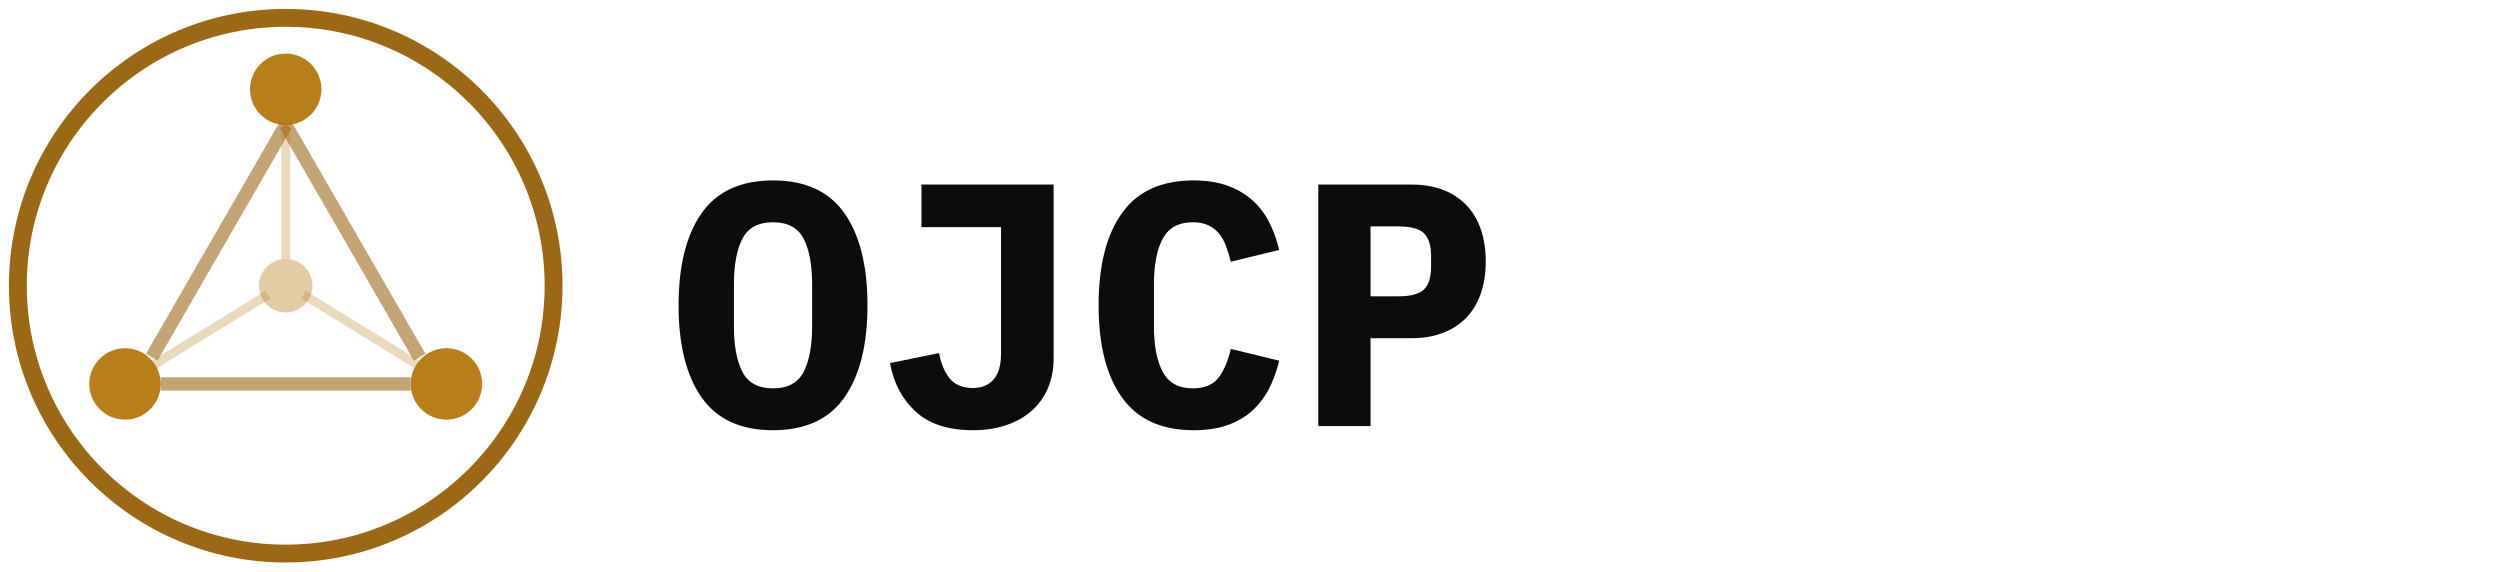
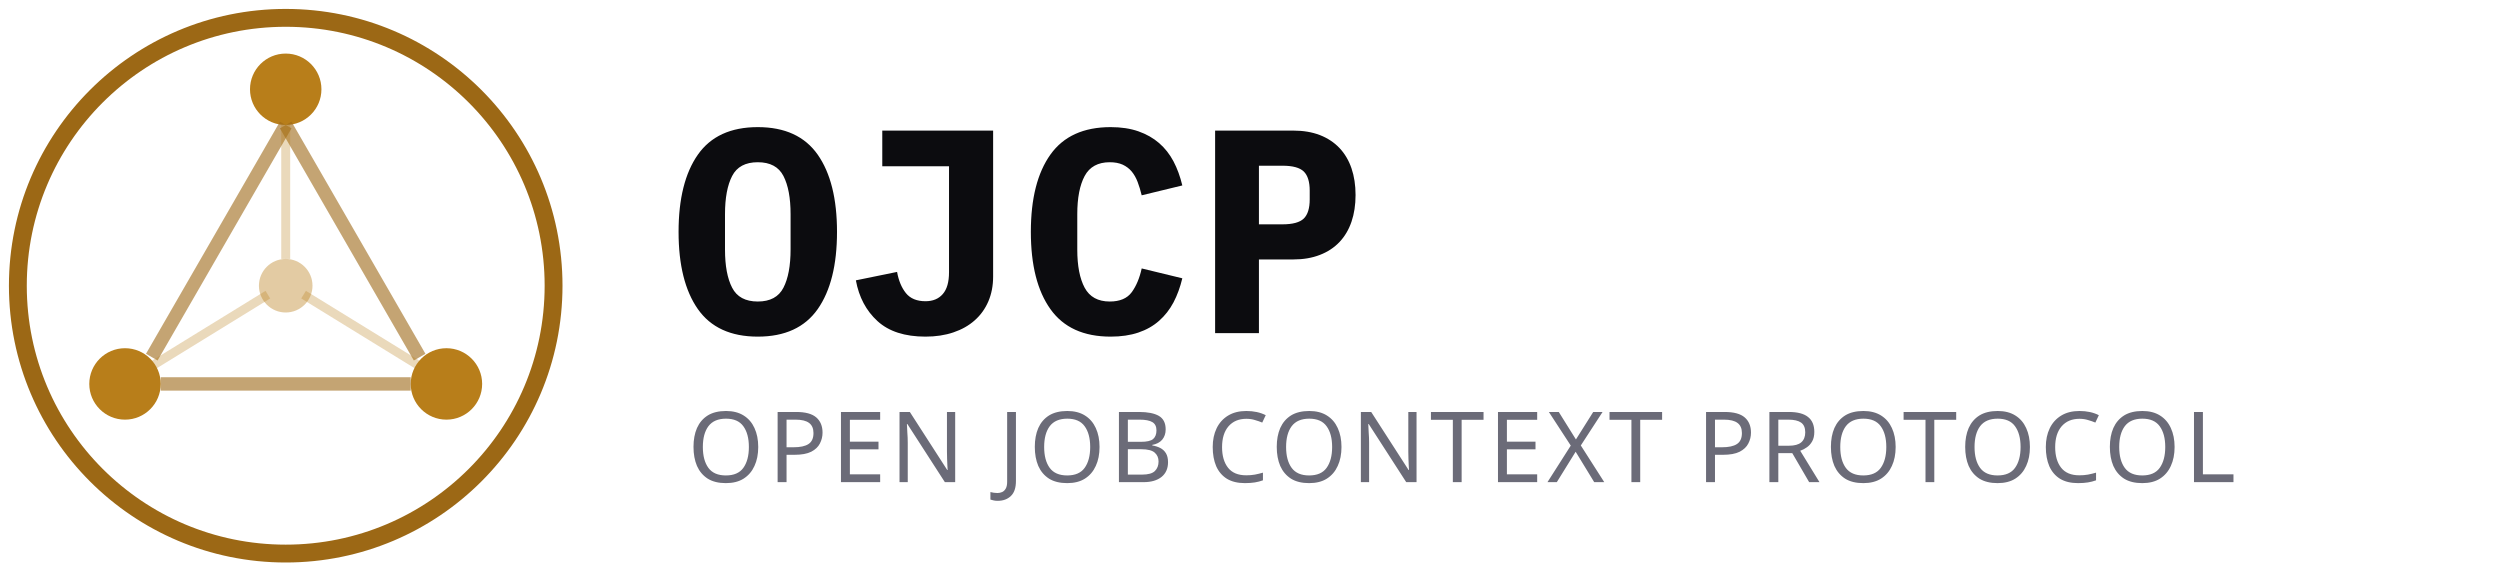
<svg xmlns="http://www.w3.org/2000/svg" width="280" height="64" viewBox="0 0 280 64" fill="none">
-   <g transform="translate(0, 0)">
+   <g>
    <circle cx="32" cy="32" r="30" stroke="#9c6815" stroke-width="2" fill="none" />
    <circle cx="32" cy="10" r="4" fill="#b87e1a" />
    <circle cx="14" cy="43" r="4" fill="#b87e1a" />
    <circle cx="50" cy="43" r="4" fill="#b87e1a" />
    <line x1="32" y1="14" x2="17" y2="40" stroke="#9c6815" stroke-width="1.5" opacity="0.6" />
    <line x1="32" y1="14" x2="47" y2="40" stroke="#9c6815" stroke-width="1.5" opacity="0.6" />
    <line x1="18" y1="43" x2="46" y2="43" stroke="#9c6815" stroke-width="1.5" opacity="0.6" />
    <circle cx="32" cy="32" r="3" fill="#b87e1a" opacity="0.4" />
    <line x1="32" y1="14" x2="32" y2="29" stroke="#b87e1a" stroke-width="1" opacity="0.3" />
    <line x1="17" y1="41" x2="30" y2="33" stroke="#b87e1a" stroke-width="1" opacity="0.3" />
    <line x1="47" y1="41" x2="34" y2="33" stroke="#b87e1a" stroke-width="1" opacity="0.3" />
  </g>
-   <g transform="translate(76, 8) scale(0.775)" fill="#0c0c0f">
+   <g transform="translate(76, 4) scale(0.65)" fill="#0c0c0f">
    <path d="M13.65 51.85Q6.65 51.85 3.32 47.10Q0 42.35 0 33.80Q0 25.25 3.32 20.50Q6.65 15.75 13.65 15.75Q20.65 15.75 23.98 20.50Q27.30 25.25 27.30 33.80Q27.30 42.35 23.98 47.10Q20.65 51.85 13.65 51.85M13.65 45.80Q16.85 45.80 18.07 43.42Q19.30 41.05 19.30 36.80L19.30 30.75Q19.30 26.55 18.07 24.17Q16.85 21.80 13.65 21.80Q10.45 21.80 9.23 24.17Q8 26.55 8 30.75L8 36.85Q8 41.05 9.23 43.42Q10.45 45.80 13.65 45.80ZM54.20 16.35L54.20 41.50Q54.20 43.85 53.38 45.77Q52.55 47.70 51.02 49.05Q49.50 50.40 47.35 51.12Q45.20 51.85 42.55 51.85Q37.20 51.85 34.27 49.17Q31.35 46.50 30.55 42.15L37.65 40.70Q38.05 42.95 39.17 44.35Q40.30 45.75 42.55 45.75Q44.45 45.75 45.52 44.52Q46.60 43.30 46.60 40.75L46.60 22.50L35.10 22.50L35.10 16.35L54.20 16.35ZM74.45 51.85Q67.45 51.85 64.08 47.12Q60.70 42.40 60.70 33.80Q60.70 25.20 64.08 20.47Q67.45 15.75 74.45 15.75Q77.15 15.75 79.22 16.47Q81.30 17.20 82.80 18.50Q84.30 19.80 85.28 21.65Q86.25 23.50 86.80 25.80L79.80 27.50Q79.50 26.25 79.10 25.20Q78.70 24.15 78.08 23.40Q77.45 22.65 76.53 22.22Q75.60 21.80 74.30 21.80Q71.25 21.80 69.97 24.17Q68.70 26.55 68.70 30.75L68.70 36.85Q68.70 41.05 69.97 43.42Q71.25 45.80 74.30 45.80Q76.90 45.80 78.08 44.20Q79.25 42.60 79.80 40.10L86.80 41.80Q86.25 44.10 85.28 45.95Q84.30 47.80 82.80 49.12Q81.30 50.45 79.22 51.15Q77.15 51.85 74.45 51.85ZM92.45 51.25L92.45 16.35L105.95 16.35Q108.50 16.35 110.50 17.12Q112.50 17.90 113.88 19.35Q115.25 20.80 115.95 22.85Q116.65 24.90 116.65 27.45Q116.65 30.00 115.95 32.05Q115.25 34.10 113.88 35.55Q112.50 37.00 110.50 37.77Q108.50 38.55 105.95 38.55L100 38.55L100 51.25L92.45 51.25M100 32.50L104.05 32.50Q106.70 32.50 107.73 31.50Q108.75 30.50 108.75 28.20L108.75 26.70Q108.75 24.40 107.73 23.40Q106.70 22.40 104.05 22.40L100 22.40L100 32.50Z" />
  </g>
+   <text x="77" y="54" font-family="'IBM Plex Sans', sans-serif" font-weight="300" font-size="11" fill="#6b6b78" letter-spacing="0.04em">OPEN JOB CONTEXT PROTOCOL</text>
</svg>
